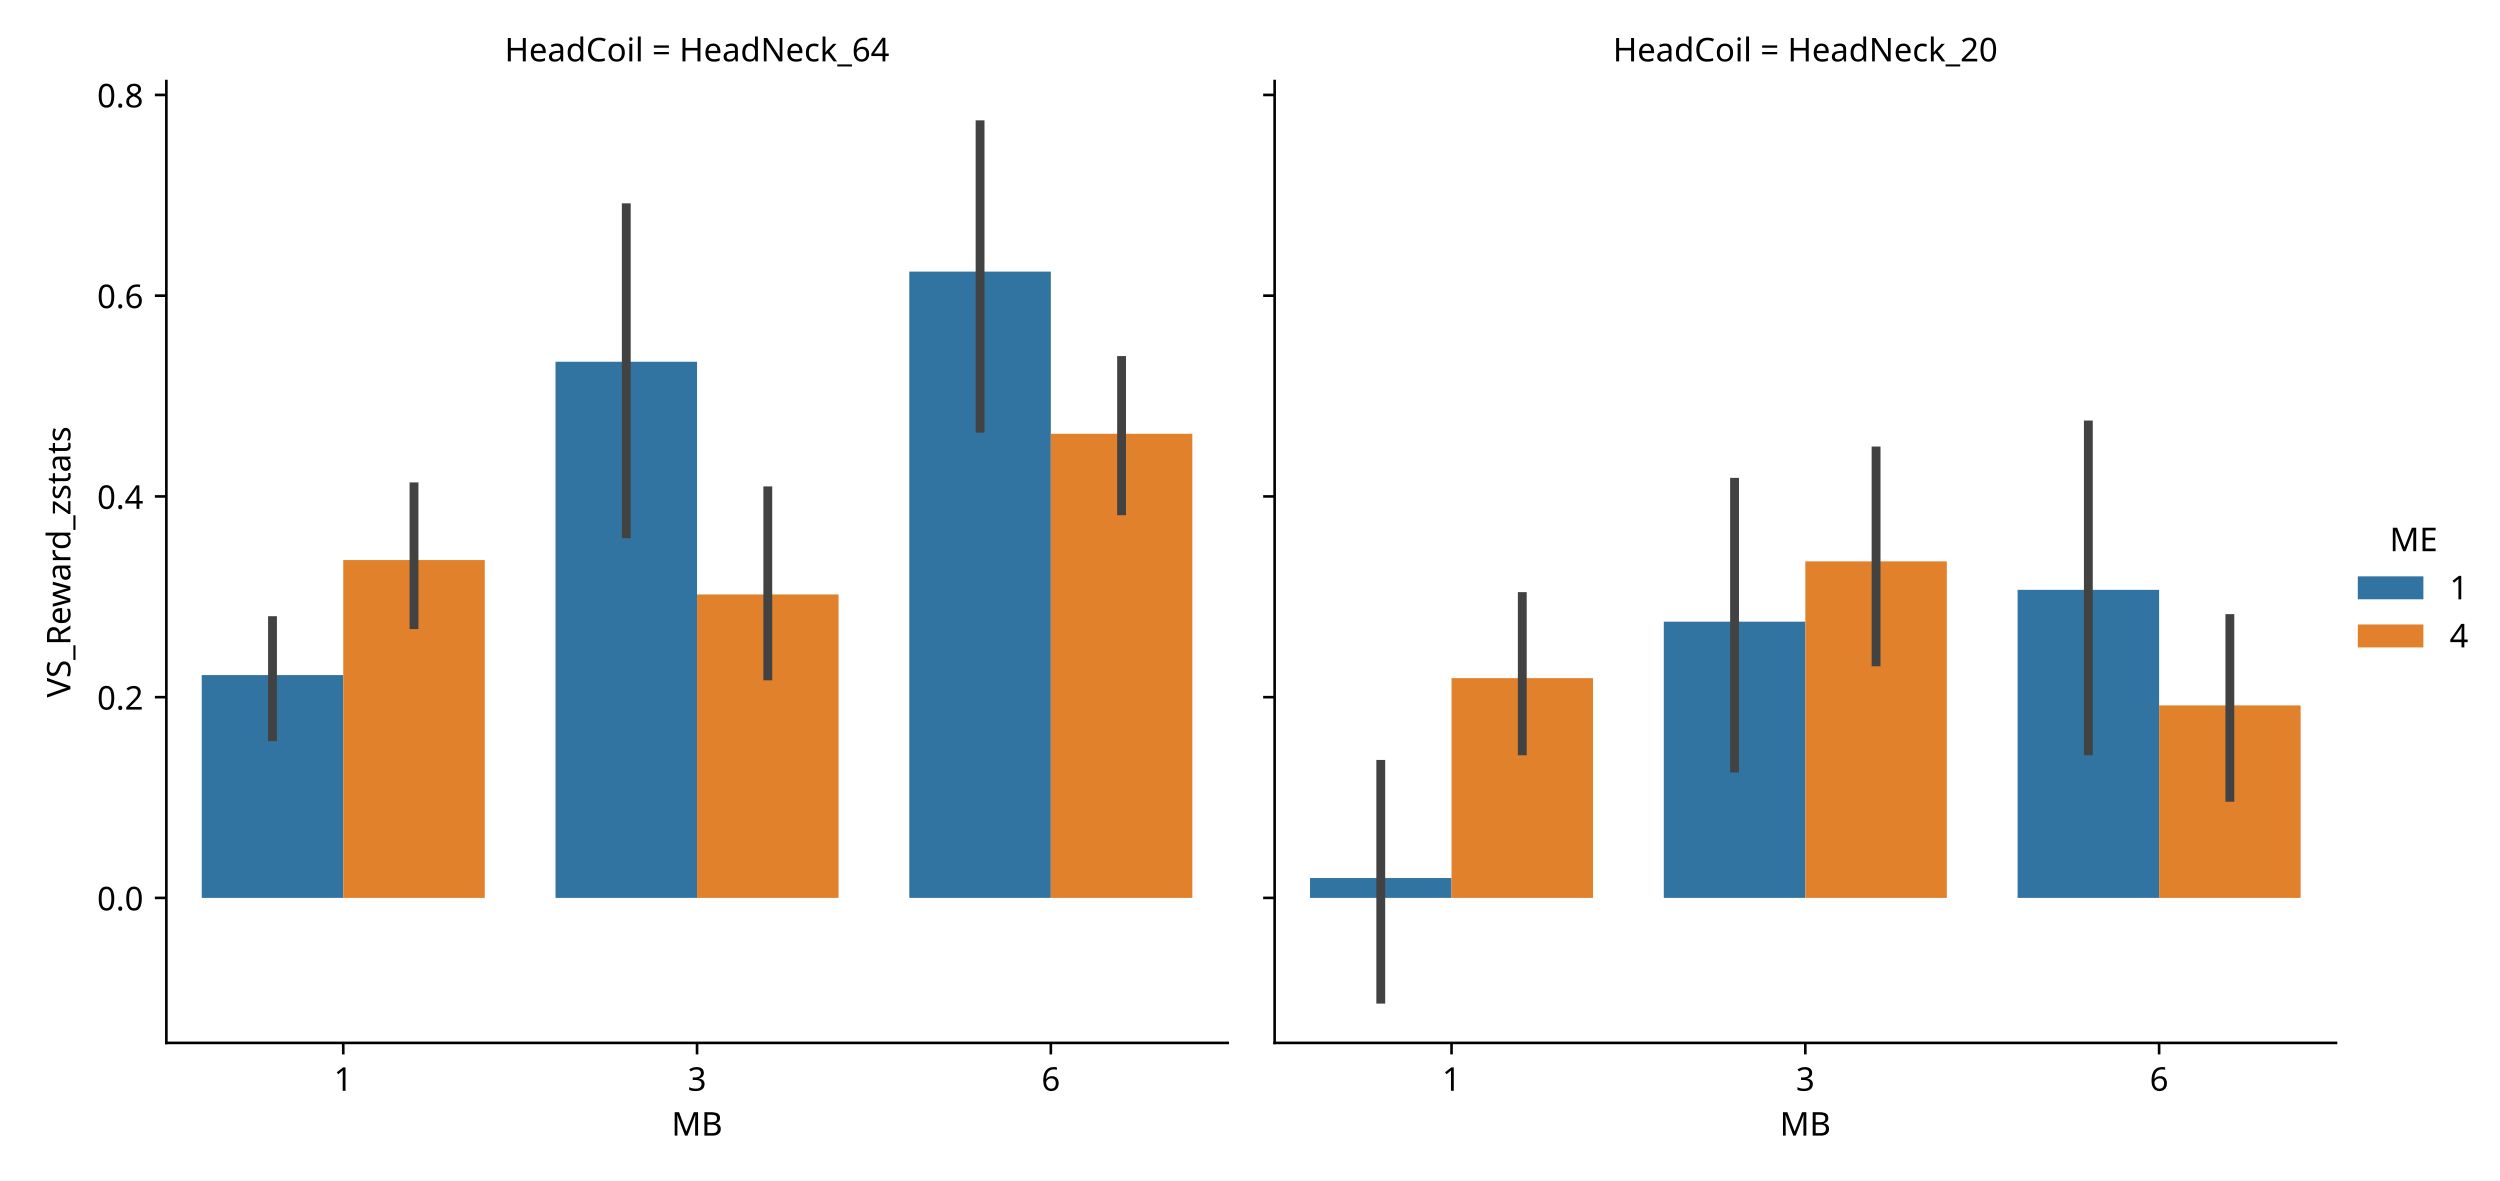
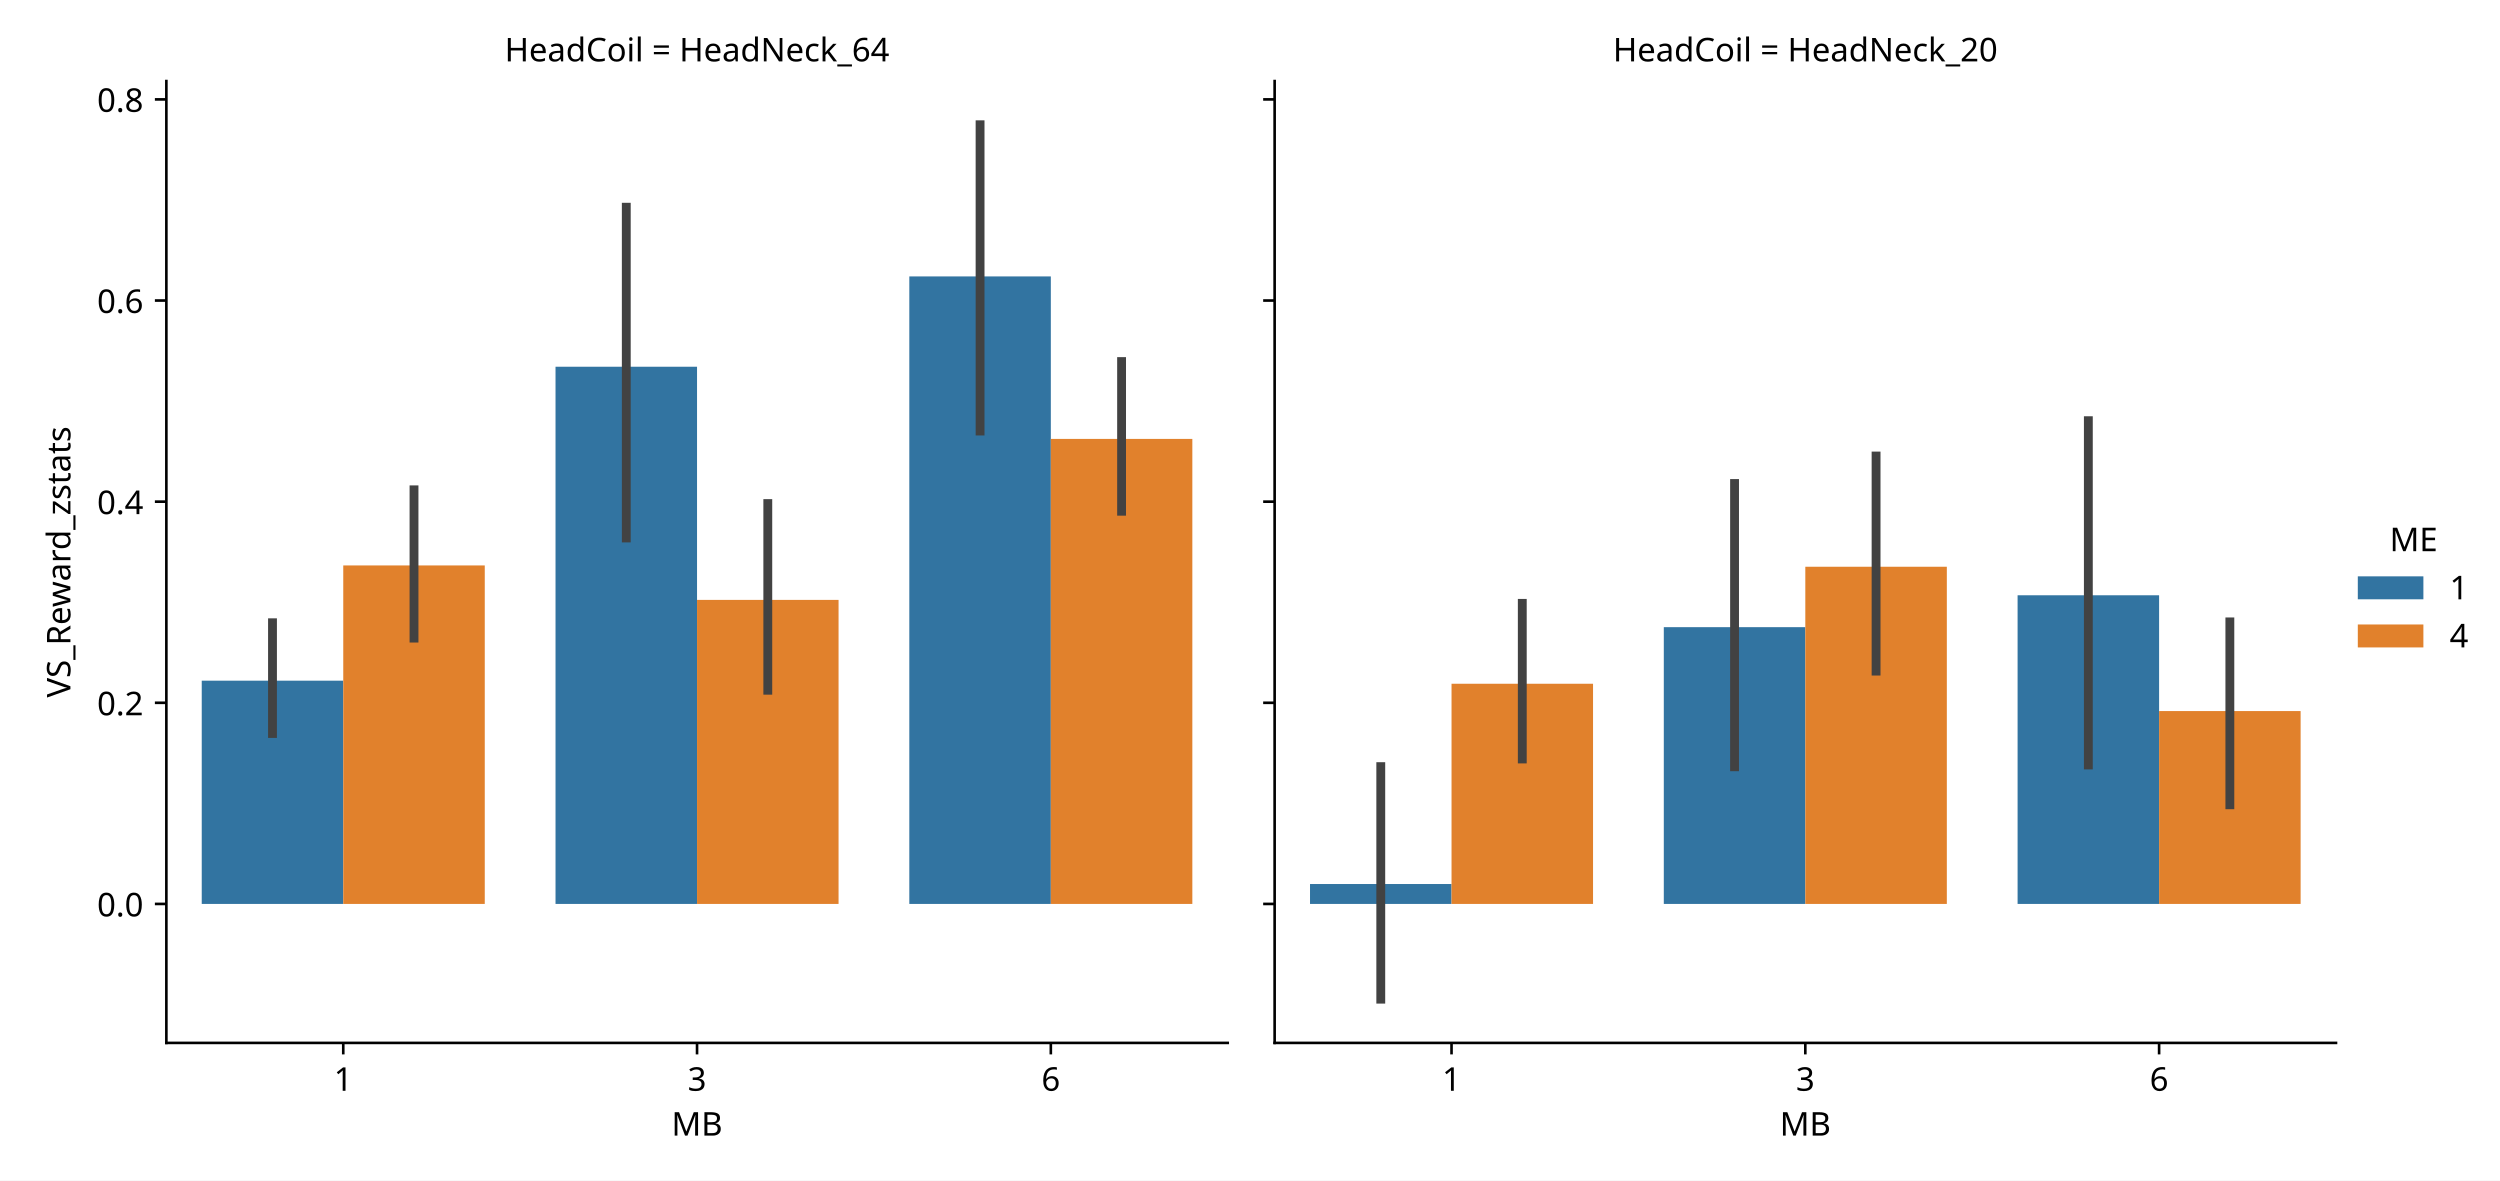
<svg xmlns="http://www.w3.org/2000/svg" xmlns:xlink="http://www.w3.org/1999/xlink" width="762.39pt" height="360pt" viewBox="0 0 762.39 360" version="1.1">
  <defs>
    <style type="text/css">*{stroke-linejoin: round; stroke-linecap: butt}</style>
  </defs>
  <g id="figure_1">
    <g id="patch_1">
      <path d="M 0 360  L 762.39 360  L 762.39 0  L 0 0  z " style="fill: #ffffff" />
    </g>
    <g id="axes_1">
      <g id="patch_2">
        <path d="M 50.732 318.04  L 374.4 318.04  L 374.4 24.72  L 50.732 24.72  z " style="fill: #ffffff" />
      </g>
      <g id="patch_3">
-         <path d="M 61.521 273.82  L 104.677 273.82  L 104.677 205.868  L 61.521 205.868  z " clip-path="url(#pa508e6e9e7)" style="fill: #3274a1" />
+         <path d="M 61.521 275.66  L 104.677 275.66  L 104.677 207.576  L 61.521 207.576  z " clip-path="url(#p6bb43535a7)" style="fill: #3274a1" />
      </g>
      <g id="patch_4">
-         <path d="M 169.41 273.82  L 212.566 273.82  L 212.566 110.317  L 169.41 110.317  z " clip-path="url(#pa508e6e9e7)" style="fill: #3274a1" />
+         <path d="M 169.41 275.66  L 212.566 275.66  L 212.566 111.838  L 169.41 111.838  z " clip-path="url(#p6bb43535a7)" style="fill: #3274a1" />
      </g>
      <g id="patch_5">
-         <path d="M 277.3 273.82  L 320.456 273.82  L 320.456 82.828  L 277.3 82.828  z " clip-path="url(#pa508e6e9e7)" style="fill: #3274a1" />
+         <path d="M 277.3 275.66  L 320.456 275.66  L 320.456 84.296  L 277.3 84.296  z " clip-path="url(#p6bb43535a7)" style="fill: #3274a1" />
      </g>
      <g id="patch_6">
-         <path d="M 104.677 273.82  L 147.832 273.82  L 147.832 170.793  L 104.677 170.793  z " clip-path="url(#pa508e6e9e7)" style="fill: #e1812c" />
+         <path d="M 104.677 275.66  L 147.832 275.66  L 147.832 172.433  L 104.677 172.433  z " clip-path="url(#p6bb43535a7)" style="fill: #e1812c" />
      </g>
      <g id="patch_7">
-         <path d="M 212.566 273.82  L 255.722 273.82  L 255.722 181.281  L 212.566 181.281  z " clip-path="url(#pa508e6e9e7)" style="fill: #e1812c" />
+         <path d="M 212.566 275.66  L 255.722 275.66  L 255.722 182.941  L 212.566 182.941  z " clip-path="url(#p6bb43535a7)" style="fill: #e1812c" />
      </g>
      <g id="patch_8">
-         <path d="M 320.456 273.82  L 363.611 273.82  L 363.611 132.284  L 320.456 132.284  z " clip-path="url(#pa508e6e9e7)" style="fill: #e1812c" />
+         <path d="M 320.456 275.66  L 363.611 275.66  L 363.611 133.848  L 320.456 133.848  z " clip-path="url(#p6bb43535a7)" style="fill: #e1812c" />
      </g>
      <g id="matplotlib.axis_1">
        <g id="xtick_1">
          <g id="line2d_1">
            <defs>
-               <path id="m14495321d9" d="M 0 0  L 0 3.5  " style="stroke: #000000; stroke-width: 0.8" />
+               <path id="mf33b57a409" d="M 0 0  L 0 3.5  " style="stroke: #000000; stroke-width: 0.8" />
            </defs>
            <g>
-               <use xlink:href="#m14495321d9" x="104.677" y="318.04" style="stroke: #000000; stroke-width: 0.8" />
+               <use xlink:href="#mf33b57a409" x="104.677" y="318.04" style="stroke: #000000; stroke-width: 0.8" />
            </g>
          </g>
          <g id="text_1">
            <text style="font: 10px 'sans-serif'; text-anchor: middle" x="104.677" y="332.638" transform="rotate(-0, 104.6767, 332.6384)">1</text>
          </g>
        </g>
        <g id="xtick_2">
          <g id="line2d_2">
            <g>
-               <use xlink:href="#m14495321d9" x="212.566" y="318.04" style="stroke: #000000; stroke-width: 0.8" />
+               <use xlink:href="#mf33b57a409" x="212.566" y="318.04" style="stroke: #000000; stroke-width: 0.8" />
            </g>
          </g>
          <g id="text_2">
            <text style="font: 10px 'sans-serif'; text-anchor: middle" x="212.566" y="332.638" transform="rotate(-0, 212.5661, 332.6384)">3</text>
          </g>
        </g>
        <g id="xtick_3">
          <g id="line2d_3">
            <g>
-               <use xlink:href="#m14495321d9" x="320.456" y="318.04" style="stroke: #000000; stroke-width: 0.8" />
+               <use xlink:href="#mf33b57a409" x="320.456" y="318.04" style="stroke: #000000; stroke-width: 0.8" />
            </g>
          </g>
          <g id="text_3">
            <text style="font: 10px 'sans-serif'; text-anchor: middle" x="320.456" y="332.638" transform="rotate(-0, 320.4555, 332.6384)">6</text>
          </g>
        </g>
        <g id="text_4">
          <text style="font: 10px 'sans-serif'; text-anchor: middle" x="212.566" y="346.317" transform="rotate(-0, 212.5661, 346.3166)">MB</text>
        </g>
      </g>
      <g id="matplotlib.axis_2">
        <g id="ytick_1">
          <g id="line2d_4">
            <defs>
-               <path id="m362f44b4f2" d="M 0 0  L -3.5 0  " style="stroke: #000000; stroke-width: 0.8" />
+               <path id="m386216f6b6" d="M 0 0  L -3.5 0  " style="stroke: #000000; stroke-width: 0.8" />
            </defs>
            <g>
-               <use xlink:href="#m362f44b4f2" x="50.732" y="273.82" style="stroke: #000000; stroke-width: 0.8" />
+               <use xlink:href="#m386216f6b6" x="50.732" y="275.66" style="stroke: #000000; stroke-width: 0.8" />
            </g>
          </g>
          <g id="text_5">
-             <text style="font: 10px 'sans-serif'; text-anchor: end" x="43.732" y="277.619" transform="rotate(-0, 43.73203, 277.6188)">0.0</text>
+             <text style="font: 10px 'sans-serif'; text-anchor: end" x="43.732" y="279.46" transform="rotate(-0, 43.73203, 279.4595)">0.0</text>
          </g>
        </g>
        <g id="ytick_2">
          <g id="line2d_5">
            <g>
-               <use xlink:href="#m362f44b4f2" x="50.732" y="212.602" style="stroke: #000000; stroke-width: 0.8" />
+               <use xlink:href="#m386216f6b6" x="50.732" y="214.323" style="stroke: #000000; stroke-width: 0.8" />
            </g>
          </g>
          <g id="text_6">
-             <text style="font: 10px 'sans-serif'; text-anchor: end" x="43.732" y="216.402" transform="rotate(-0, 43.73203, 216.4016)">0.2</text>
+             <text style="font: 10px 'sans-serif'; text-anchor: end" x="43.732" y="218.123" transform="rotate(-0, 43.73203, 218.1226)">0.2</text>
          </g>
        </g>
        <g id="ytick_3">
          <g id="line2d_6">
            <g>
-               <use xlink:href="#m362f44b4f2" x="50.732" y="151.385" style="stroke: #000000; stroke-width: 0.8" />
+               <use xlink:href="#m386216f6b6" x="50.732" y="152.986" style="stroke: #000000; stroke-width: 0.8" />
            </g>
          </g>
          <g id="text_7">
-             <text style="font: 10px 'sans-serif'; text-anchor: end" x="43.732" y="155.184" transform="rotate(-0, 43.73203, 155.1844)">0.4</text>
+             <text style="font: 10px 'sans-serif'; text-anchor: end" x="43.732" y="156.786" transform="rotate(-0, 43.73203, 156.7857)">0.4</text>
          </g>
        </g>
        <g id="ytick_4">
          <g id="line2d_7">
            <g>
-               <use xlink:href="#m362f44b4f2" x="50.732" y="90.168" style="stroke: #000000; stroke-width: 0.8" />
+               <use xlink:href="#m386216f6b6" x="50.732" y="91.65" style="stroke: #000000; stroke-width: 0.8" />
            </g>
          </g>
          <g id="text_8">
-             <text style="font: 10px 'sans-serif'; text-anchor: end" x="43.732" y="93.967" transform="rotate(-0, 43.73203, 93.96714)">0.6</text>
+             <text style="font: 10px 'sans-serif'; text-anchor: end" x="43.732" y="95.449" transform="rotate(-0, 43.73203, 95.44874)">0.6</text>
          </g>
        </g>
        <g id="ytick_5">
          <g id="line2d_8">
            <g>
-               <use xlink:href="#m362f44b4f2" x="50.732" y="28.951" style="stroke: #000000; stroke-width: 0.8" />
+               <use xlink:href="#m386216f6b6" x="50.732" y="30.313" style="stroke: #000000; stroke-width: 0.8" />
            </g>
          </g>
          <g id="text_9">
-             <text style="font: 10px 'sans-serif'; text-anchor: end" x="43.732" y="32.75" transform="rotate(-0, 43.73203, 32.74992)">0.8</text>
+             <text style="font: 10px 'sans-serif'; text-anchor: end" x="43.732" y="34.112" transform="rotate(-0, 43.73203, 34.11181)">0.8</text>
          </g>
        </g>
        <g id="text_10">
          <text style="font: 10px 'sans-serif'; text-anchor: middle" x="21.471" y="171.38" transform="rotate(-90, 21.47109, 171.38)">VS_Reward_zstats</text>
        </g>
      </g>
      <g id="line2d_9">
-         <path d="M 83.099 224.667  L 83.099 189.263  " clip-path="url(#pa508e6e9e7)" style="fill: none; stroke: #424242; stroke-width: 2.7; stroke-linecap: square" />
+         <path d="M 83.099 223.691  L 83.099 189.915  " clip-path="url(#p6bb43535a7)" style="fill: none; stroke: #424242; stroke-width: 2.7; stroke-linecap: square" />
      </g>
      <g id="line2d_10">
-         <path d="M 190.988 162.798  L 190.988 63.365  " clip-path="url(#pa508e6e9e7)" style="fill: none; stroke: #424242; stroke-width: 2.7; stroke-linecap: square" />
+         <path d="M 190.988 164.065  L 190.988 63.196  " clip-path="url(#p6bb43535a7)" style="fill: none; stroke: #424242; stroke-width: 2.7; stroke-linecap: square" />
      </g>
      <g id="line2d_11">
-         <path d="M 298.878 130.571  L 298.878 38.053  " clip-path="url(#pa508e6e9e7)" style="fill: none; stroke: #424242; stroke-width: 2.7; stroke-linecap: square" />
+         <path d="M 298.878 131.452  L 298.878 38.053  " clip-path="url(#p6bb43535a7)" style="fill: none; stroke: #424242; stroke-width: 2.7; stroke-linecap: square" />
      </g>
      <g id="line2d_12">
-         <path d="M 126.255 190.494  L 126.255 148.45  " clip-path="url(#pa508e6e9e7)" style="fill: none; stroke: #424242; stroke-width: 2.7; stroke-linecap: square" />
+         <path d="M 126.255 194.597  L 126.255 149.374  " clip-path="url(#p6bb43535a7)" style="fill: none; stroke: #424242; stroke-width: 2.7; stroke-linecap: square" />
      </g>
      <g id="line2d_13">
-         <path d="M 234.144 206.123  L 234.144 149.675  " clip-path="url(#pa508e6e9e7)" style="fill: none; stroke: #424242; stroke-width: 2.7; stroke-linecap: square" />
+         <path d="M 234.144 210.485  L 234.144 153.57  " clip-path="url(#p6bb43535a7)" style="fill: none; stroke: #424242; stroke-width: 2.7; stroke-linecap: square" />
      </g>
      <g id="line2d_14">
-         <path d="M 342.033 155.756  L 342.033 109.939  " clip-path="url(#pa508e6e9e7)" style="fill: none; stroke: #424242; stroke-width: 2.7; stroke-linecap: square" />
+         <path d="M 342.033 155.91  L 342.033 110.258  " clip-path="url(#p6bb43535a7)" style="fill: none; stroke: #424242; stroke-width: 2.7; stroke-linecap: square" />
      </g>
      <g id="patch_9">
        <path d="M 50.732 318.04  L 50.732 24.72  " style="fill: none; stroke: #000000; stroke-width: 0.8; stroke-linejoin: miter; stroke-linecap: square" />
      </g>
      <g id="patch_10">
        <path d="M 50.732 318.04  L 374.4 318.04  " style="fill: none; stroke: #000000; stroke-width: 0.8; stroke-linejoin: miter; stroke-linecap: square" />
      </g>
      <g id="text_11">
        <text style="font: 10px 'sans-serif'; text-anchor: middle" x="212.566" y="18.72" transform="rotate(-0, 212.5661, 18.72)">HeadCoil = HeadNeck_64</text>
      </g>
    </g>
    <g id="axes_2">
      <g id="patch_11">
        <path d="M 388.708 318.04  L 712.376 318.04  L 712.376 24.72  L 388.708 24.72  z " style="fill: #ffffff" />
      </g>
      <g id="patch_12">
-         <path d="M 399.497 273.82  L 442.653 273.82  L 442.653 267.758  L 399.497 267.758  z " clip-path="url(#pd49cca06b5)" style="fill: #3274a1" />
+         <path d="M 399.497 275.66  L 442.653 275.66  L 442.653 269.587  L 399.497 269.587  z " clip-path="url(#p3f4d077227)" style="fill: #3274a1" />
      </g>
      <g id="patch_13">
-         <path d="M 507.386 273.82  L 550.542 273.82  L 550.542 189.581  L 507.386 189.581  z " clip-path="url(#pd49cca06b5)" style="fill: #3274a1" />
+         <path d="M 507.386 275.66  L 550.542 275.66  L 550.542 191.257  L 507.386 191.257  z " clip-path="url(#p3f4d077227)" style="fill: #3274a1" />
      </g>
      <g id="patch_14">
-         <path d="M 615.276 273.82  L 658.431 273.82  L 658.431 179.875  L 615.276 179.875  z " clip-path="url(#pd49cca06b5)" style="fill: #3274a1" />
+         <path d="M 615.276 275.66  L 658.431 275.66  L 658.431 181.532  L 615.276 181.532  z " clip-path="url(#p3f4d077227)" style="fill: #3274a1" />
      </g>
      <g id="patch_15">
-         <path d="M 442.653 273.82  L 485.808 273.82  L 485.808 206.804  L 442.653 206.804  z " clip-path="url(#pd49cca06b5)" style="fill: #e1812c" />
+         <path d="M 442.653 275.66  L 485.808 275.66  L 485.808 208.514  L 442.653 208.514  z " clip-path="url(#p3f4d077227)" style="fill: #e1812c" />
      </g>
      <g id="patch_16">
-         <path d="M 550.542 273.82  L 593.698 273.82  L 593.698 171.193  L 550.542 171.193  z " clip-path="url(#pd49cca06b5)" style="fill: #e1812c" />
+         <path d="M 550.542 275.66  L 593.698 275.66  L 593.698 172.833  L 550.542 172.833  z " clip-path="url(#p3f4d077227)" style="fill: #e1812c" />
      </g>
      <g id="patch_17">
-         <path d="M 658.431 273.82  L 701.587 273.82  L 701.587 215.117  L 658.431 215.117  z " clip-path="url(#pd49cca06b5)" style="fill: #e1812c" />
+         <path d="M 658.431 275.66  L 701.587 275.66  L 701.587 216.843  L 658.431 216.843  z " clip-path="url(#p3f4d077227)" style="fill: #e1812c" />
      </g>
      <g id="matplotlib.axis_3">
        <g id="xtick_4">
          <g id="line2d_15">
            <g>
-               <use xlink:href="#m14495321d9" x="442.653" y="318.04" style="stroke: #000000; stroke-width: 0.8" />
+               <use xlink:href="#mf33b57a409" x="442.653" y="318.04" style="stroke: #000000; stroke-width: 0.8" />
            </g>
          </g>
          <g id="text_12">
            <text style="font: 10px 'sans-serif'; text-anchor: middle" x="442.653" y="332.638" transform="rotate(-0, 442.6526, 332.6384)">1</text>
          </g>
        </g>
        <g id="xtick_5">
          <g id="line2d_16">
            <g>
-               <use xlink:href="#m14495321d9" x="550.542" y="318.04" style="stroke: #000000; stroke-width: 0.8" />
+               <use xlink:href="#mf33b57a409" x="550.542" y="318.04" style="stroke: #000000; stroke-width: 0.8" />
            </g>
          </g>
          <g id="text_13">
            <text style="font: 10px 'sans-serif'; text-anchor: middle" x="550.542" y="332.638" transform="rotate(-0, 550.542, 332.6384)">3</text>
          </g>
        </g>
        <g id="xtick_6">
          <g id="line2d_17">
            <g>
-               <use xlink:href="#m14495321d9" x="658.431" y="318.04" style="stroke: #000000; stroke-width: 0.8" />
+               <use xlink:href="#mf33b57a409" x="658.431" y="318.04" style="stroke: #000000; stroke-width: 0.8" />
            </g>
          </g>
          <g id="text_14">
            <text style="font: 10px 'sans-serif'; text-anchor: middle" x="658.431" y="332.638" transform="rotate(-0, 658.4314, 332.6384)">6</text>
          </g>
        </g>
        <g id="text_15">
          <text style="font: 10px 'sans-serif'; text-anchor: middle" x="550.542" y="346.317" transform="rotate(-0, 550.542, 346.3166)">MB</text>
        </g>
      </g>
      <g id="matplotlib.axis_4">
        <g id="ytick_6">
          <g id="line2d_18">
            <g>
-               <use xlink:href="#m362f44b4f2" x="388.708" y="273.82" style="stroke: #000000; stroke-width: 0.8" />
+               <use xlink:href="#m386216f6b6" x="388.708" y="275.66" style="stroke: #000000; stroke-width: 0.8" />
            </g>
          </g>
        </g>
        <g id="ytick_7">
          <g id="line2d_19">
            <g>
-               <use xlink:href="#m362f44b4f2" x="388.708" y="212.602" style="stroke: #000000; stroke-width: 0.8" />
+               <use xlink:href="#m386216f6b6" x="388.708" y="214.323" style="stroke: #000000; stroke-width: 0.8" />
            </g>
          </g>
        </g>
        <g id="ytick_8">
          <g id="line2d_20">
            <g>
-               <use xlink:href="#m362f44b4f2" x="388.708" y="151.385" style="stroke: #000000; stroke-width: 0.8" />
+               <use xlink:href="#m386216f6b6" x="388.708" y="152.986" style="stroke: #000000; stroke-width: 0.8" />
            </g>
          </g>
        </g>
        <g id="ytick_9">
          <g id="line2d_21">
            <g>
-               <use xlink:href="#m362f44b4f2" x="388.708" y="90.168" style="stroke: #000000; stroke-width: 0.8" />
+               <use xlink:href="#m386216f6b6" x="388.708" y="91.65" style="stroke: #000000; stroke-width: 0.8" />
            </g>
          </g>
        </g>
        <g id="ytick_10">
          <g id="line2d_22">
            <g>
-               <use xlink:href="#m362f44b4f2" x="388.708" y="28.951" style="stroke: #000000; stroke-width: 0.8" />
+               <use xlink:href="#m386216f6b6" x="388.708" y="30.313" style="stroke: #000000; stroke-width: 0.8" />
            </g>
          </g>
        </g>
      </g>
      <g id="line2d_23">
-         <path d="M 421.075 304.707  L 421.075 233.099  " clip-path="url(#pd49cca06b5)" style="fill: none; stroke: #424242; stroke-width: 2.7; stroke-linecap: square" />
+         <path d="M 421.075 304.707  L 421.075 233.793  " clip-path="url(#p3f4d077227)" style="fill: none; stroke: #424242; stroke-width: 2.7; stroke-linecap: square" />
      </g>
      <g id="line2d_24">
-         <path d="M 528.964 234.208  L 528.964 147.084  " clip-path="url(#pd49cca06b5)" style="fill: none; stroke: #424242; stroke-width: 2.7; stroke-linecap: square" />
+         <path d="M 528.964 233.825  L 528.964 147.44  " clip-path="url(#p3f4d077227)" style="fill: none; stroke: #424242; stroke-width: 2.7; stroke-linecap: square" />
      </g>
      <g id="line2d_25">
-         <path d="M 636.854 228.972  L 636.854 129.586  " clip-path="url(#pd49cca06b5)" style="fill: none; stroke: #424242; stroke-width: 2.7; stroke-linecap: square" />
+         <path d="M 636.854 233.276  L 636.854 128.298  " clip-path="url(#p3f4d077227)" style="fill: none; stroke: #424242; stroke-width: 2.7; stroke-linecap: square" />
      </g>
      <g id="line2d_26">
-         <path d="M 464.23 228.977  L 464.23 181.926  " clip-path="url(#pd49cca06b5)" style="fill: none; stroke: #424242; stroke-width: 2.7; stroke-linecap: square" />
+         <path d="M 464.23 231.457  L 464.23 184.007  " clip-path="url(#p3f4d077227)" style="fill: none; stroke: #424242; stroke-width: 2.7; stroke-linecap: square" />
      </g>
      <g id="line2d_27">
-         <path d="M 572.12 201.823  L 572.12 137.522  " clip-path="url(#pd49cca06b5)" style="fill: none; stroke: #424242; stroke-width: 2.7; stroke-linecap: square" />
+         <path d="M 572.12 204.652  L 572.12 139.065  " clip-path="url(#p3f4d077227)" style="fill: none; stroke: #424242; stroke-width: 2.7; stroke-linecap: square" />
      </g>
      <g id="line2d_28">
-         <path d="M 680.009 243.147  L 680.009 188.629  " clip-path="url(#pd49cca06b5)" style="fill: none; stroke: #424242; stroke-width: 2.7; stroke-linecap: square" />
+         <path d="M 680.009 245.417  L 680.009 189.648  " clip-path="url(#p3f4d077227)" style="fill: none; stroke: #424242; stroke-width: 2.7; stroke-linecap: square" />
      </g>
      <g id="patch_18">
        <path d="M 388.708 318.04  L 388.708 24.72  " style="fill: none; stroke: #000000; stroke-width: 0.8; stroke-linejoin: miter; stroke-linecap: square" />
      </g>
      <g id="patch_19">
        <path d="M 388.708 318.04  L 712.376 318.04  " style="fill: none; stroke: #000000; stroke-width: 0.8; stroke-linejoin: miter; stroke-linecap: square" />
      </g>
      <g id="text_16">
        <text style="font: 10px 'sans-serif'; text-anchor: middle" x="550.542" y="18.72" transform="rotate(-0, 550.542, 18.72)">HeadCoil = HeadNeck_20</text>
      </g>
    </g>
    <g id="legend_1">
      <g id="text_17">
        <text style="font: 10px 'sans-serif'; text-anchor: start" x="728.735" y="168.081" transform="rotate(-0, 728.7353, 168.0813)">ME</text>
      </g>
      <g id="patch_20">
        <path d="M 719.028 182.759  L 739.028 182.759  L 739.028 175.759  L 719.028 175.759  z " style="fill: #3274a1" />
      </g>
      <g id="text_18">
        <text style="font: 10px 'sans-serif'; text-anchor: start" x="747.028" y="182.759" transform="rotate(-0, 747.0275, 182.7594)">1</text>
      </g>
      <g id="patch_21">
        <path d="M 719.028 197.438  L 739.028 197.438  L 739.028 190.438  L 719.028 190.438  z " style="fill: #e1812c" />
      </g>
      <g id="text_19">
        <text style="font: 10px 'sans-serif'; text-anchor: start" x="747.028" y="197.438" transform="rotate(-0, 747.0275, 197.4375)">4</text>
      </g>
    </g>
  </g>
  <defs>
-     <clipPath id="pa508e6e9e7">
+     <clipPath id="p6bb43535a7">
      <rect x="50.732" y="24.72" width="323.668" height="293.32" />
    </clipPath>
-     <clipPath id="pd49cca06b5">
+     <clipPath id="p3f4d077227">
      <rect x="388.708" y="24.72" width="323.668" height="293.32" />
    </clipPath>
  </defs>
</svg>
